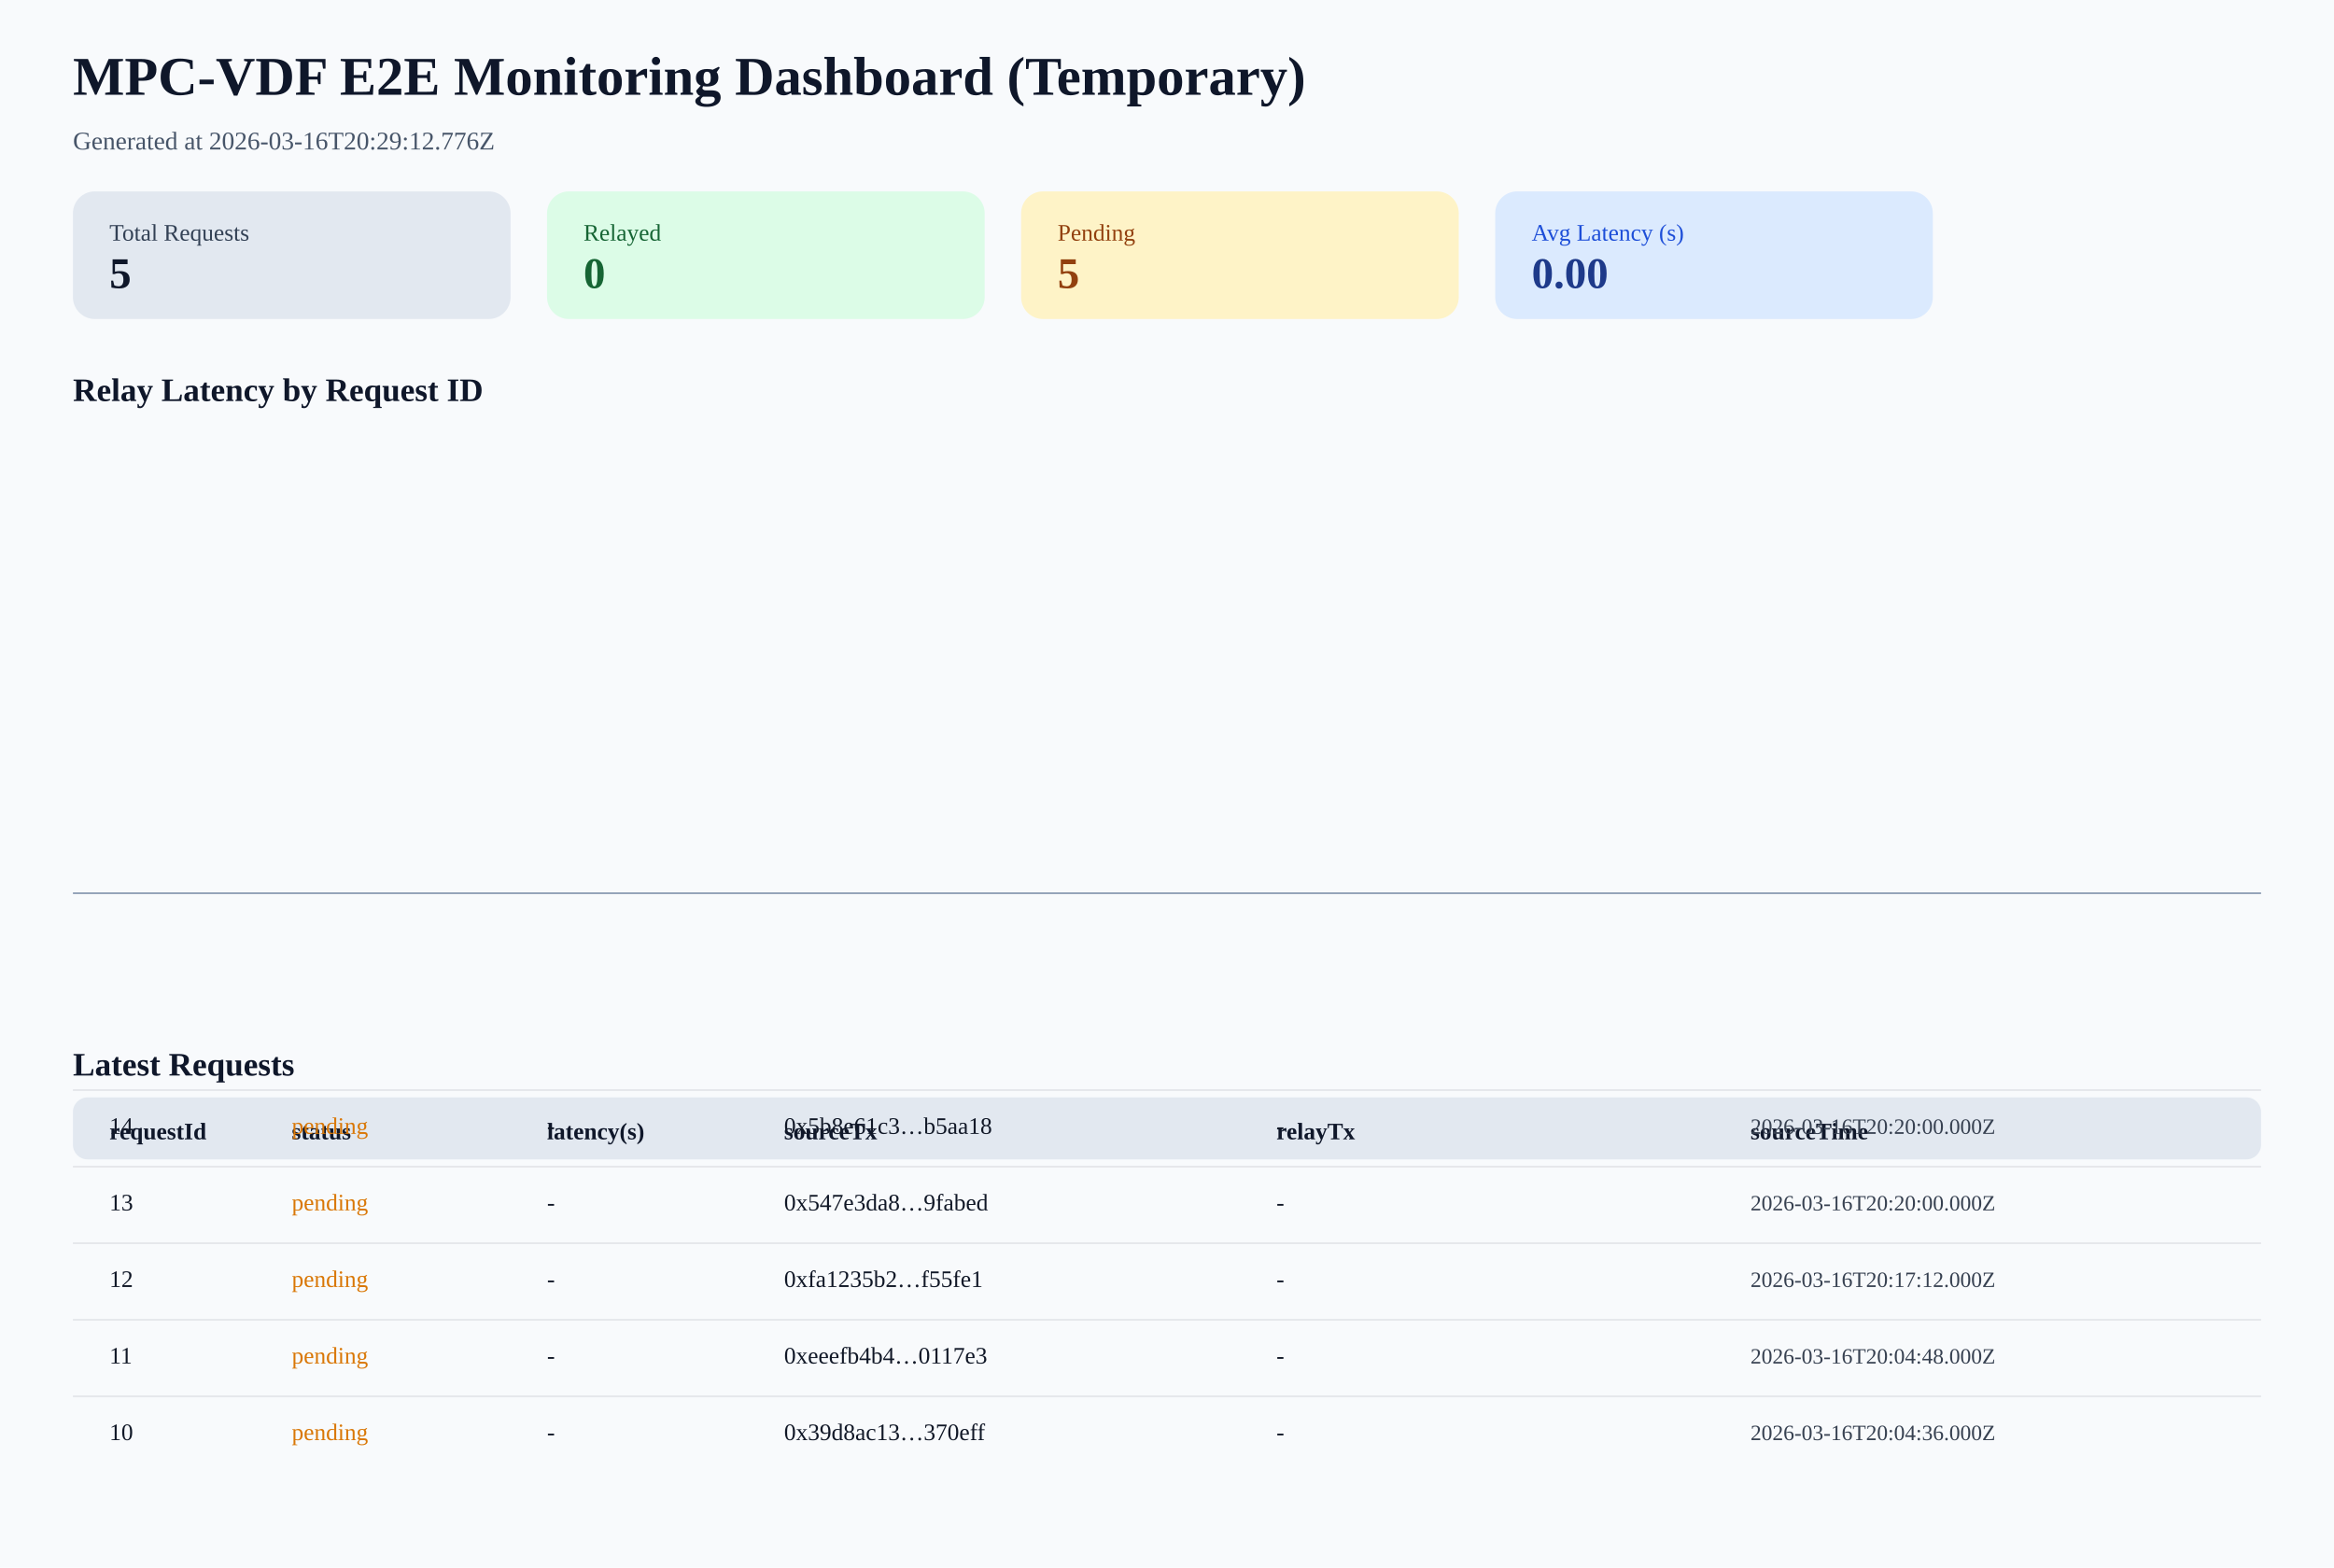
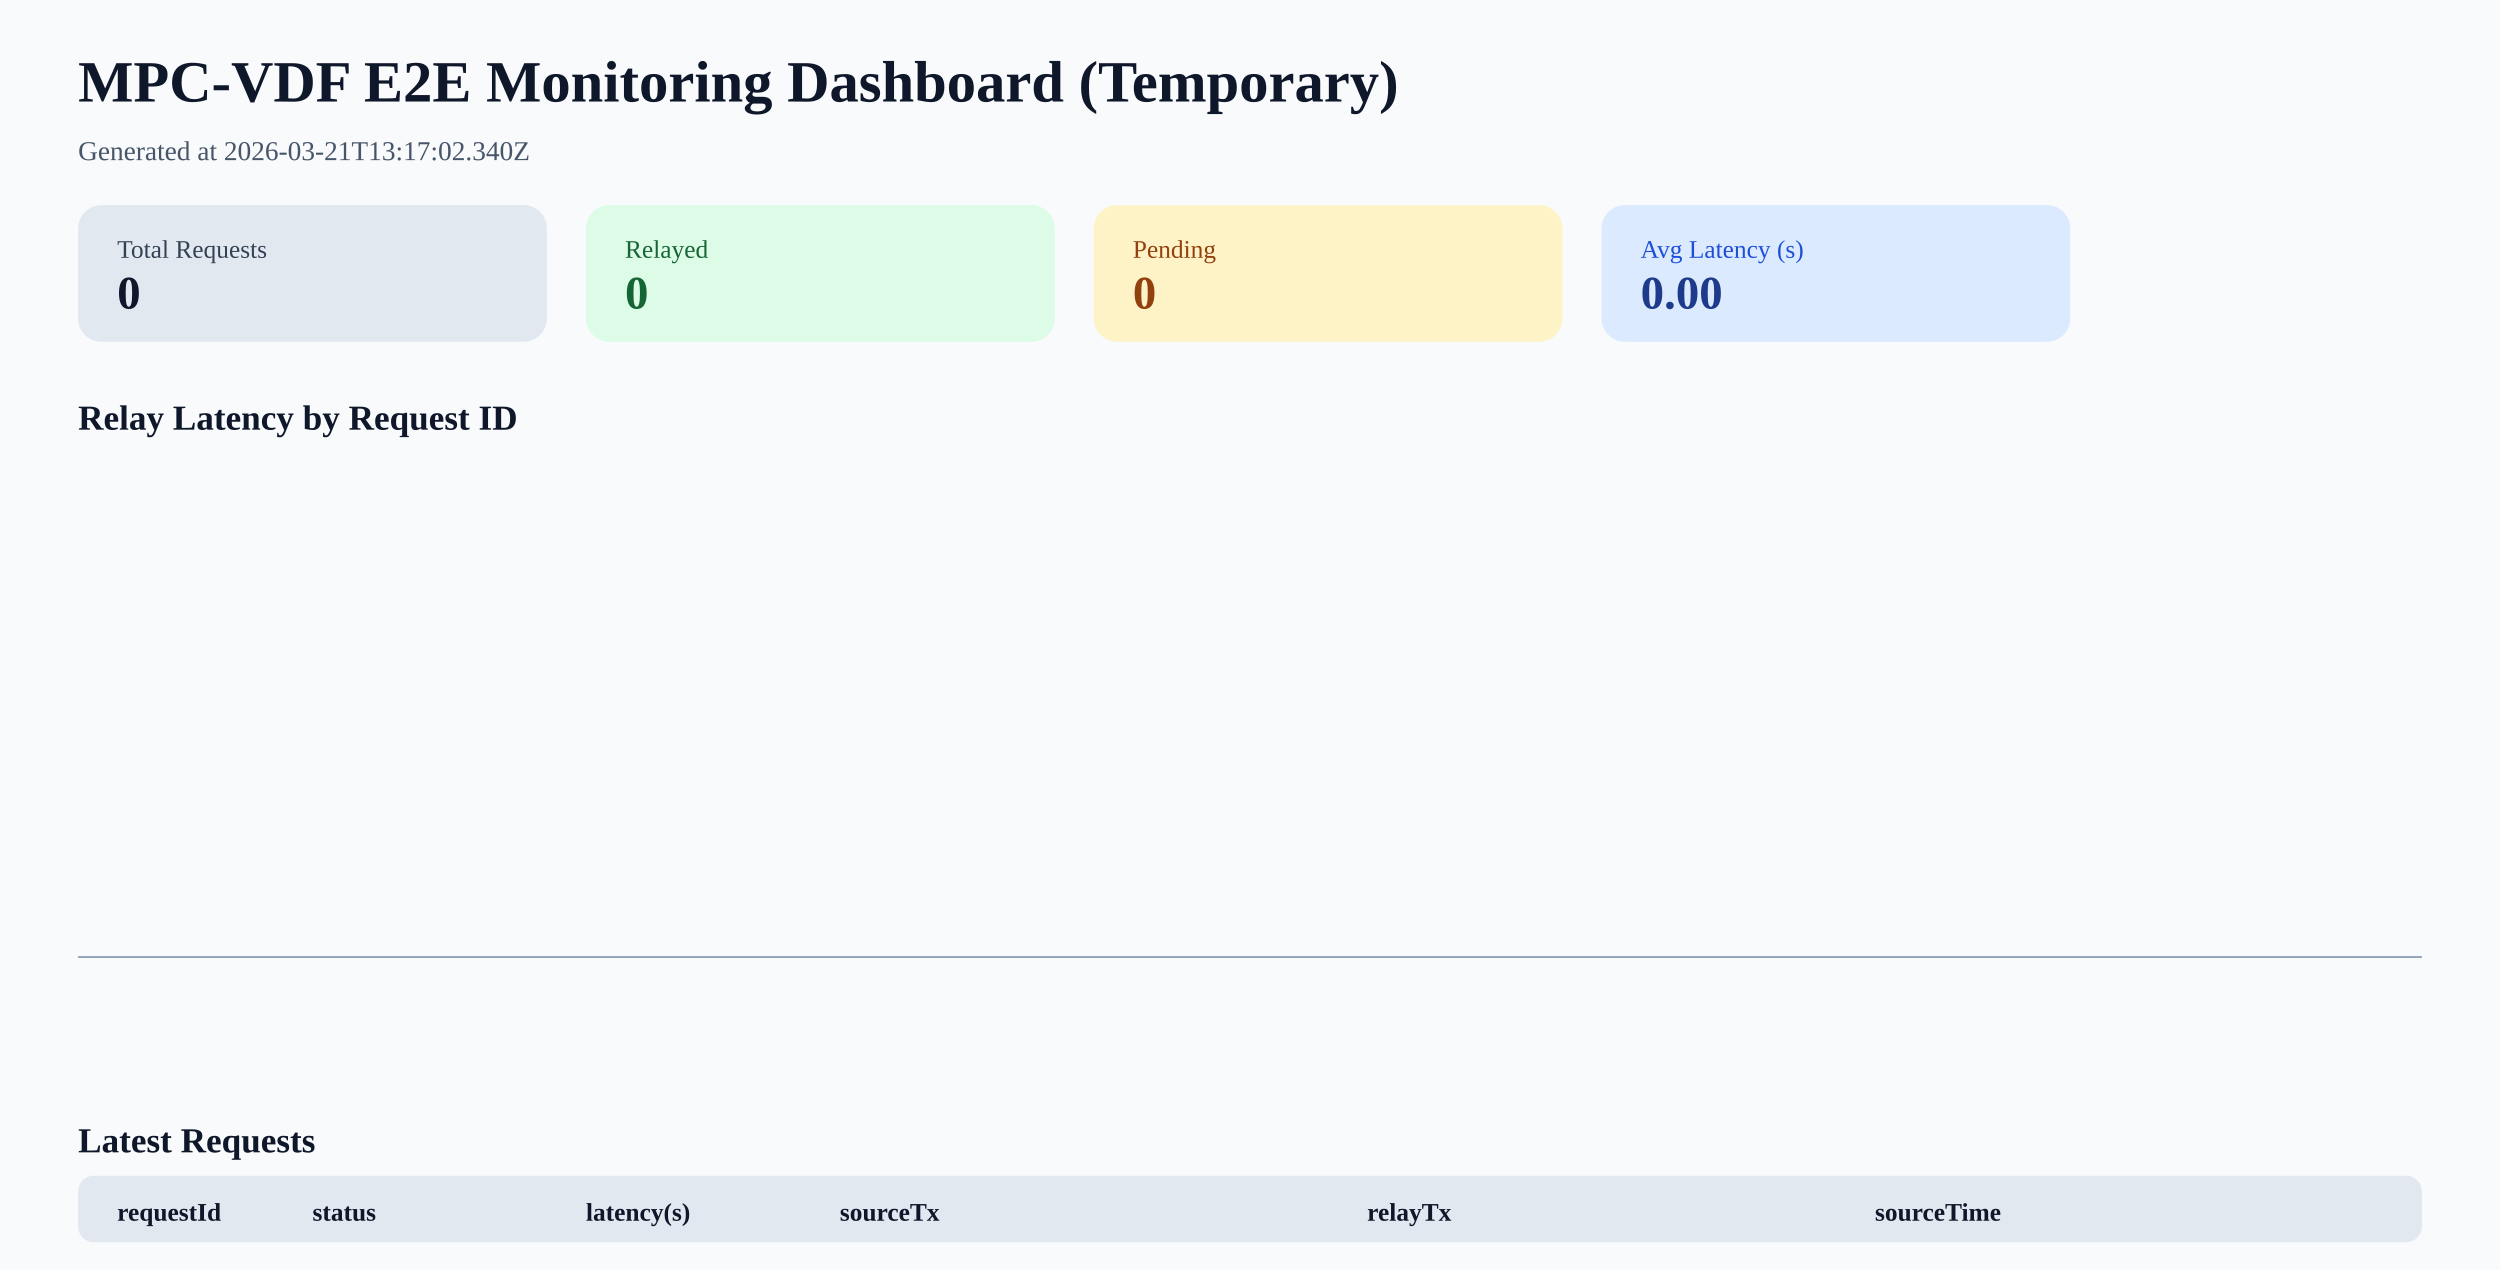
- <svg xmlns="http://www.w3.org/2000/svg" width="1280" height="860" viewBox="0 0 1280 860">
+ <svg xmlns="http://www.w3.org/2000/svg" width="1280" height="650" viewBox="0 0 1280 650">
  <rect width="100%" height="100%" fill="#f8fafc" />
  <text x="40" y="52" font-size="30" font-weight="700" fill="#0f172a">MPC-VDF E2E Monitoring Dashboard (Temporary)</text>
-   <text x="40" y="82" font-size="14" fill="#475569">Generated at 2026-03-16T20:29:12.776Z</text>
+   <text x="40" y="82" font-size="14" fill="#475569">Generated at 2026-03-21T13:17:02.340Z</text>
  <rect x="40" y="105" width="240" height="70" rx="12" fill="#e2e8f0" />
  <rect x="300" y="105" width="240" height="70" rx="12" fill="#dcfce7" />
  <rect x="560" y="105" width="240" height="70" rx="12" fill="#fef3c7" />
  <rect x="820" y="105" width="240" height="70" rx="12" fill="#dbeafe" />
  <text x="60" y="132" font-size="13" fill="#334155">Total Requests</text>
-   <text x="60" y="158" font-size="24" font-weight="700" fill="#0f172a">5</text>
+   <text x="60" y="158" font-size="24" font-weight="700" fill="#0f172a">0</text>
  <text x="320" y="132" font-size="13" fill="#166534">Relayed</text>
  <text x="320" y="158" font-size="24" font-weight="700" fill="#166534">0</text>
  <text x="580" y="132" font-size="13" fill="#92400e">Pending</text>
-   <text x="580" y="158" font-size="24" font-weight="700" fill="#92400e">5</text>
+   <text x="580" y="158" font-size="24" font-weight="700" fill="#92400e">0</text>
  <text x="840" y="132" font-size="13" fill="#1d4ed8">Avg Latency (s)</text>
  <text x="840" y="158" font-size="24" font-weight="700" fill="#1e3a8a">0.00</text>
  <text x="40" y="220" font-size="18" font-weight="700" fill="#0f172a">Relay Latency by Request ID</text>
  <line x1="40" y1="490" x2="1240" y2="490" stroke="#94a3b8" />
  <text x="40" y="590" font-size="18" font-weight="700" fill="#0f172a">Latest Requests</text>
  <rect x="40" y="602" width="1200" height="34" fill="#e2e8f0" rx="8" />
  <text x="60" y="625" font-size="13" font-weight="700" fill="#0f172a">requestId</text>
  <text x="160" y="625" font-size="13" font-weight="700" fill="#0f172a">status</text>
  <text x="300" y="625" font-size="13" font-weight="700" fill="#0f172a">latency(s)</text>
  <text x="430" y="625" font-size="13" font-weight="700" fill="#0f172a">sourceTx</text>
  <text x="700" y="625" font-size="13" font-weight="700" fill="#0f172a">relayTx</text>
  <text x="960" y="625" font-size="13" font-weight="700" fill="#0f172a">sourceTime</text>
-   <line x1="40" y1="598" x2="1240" y2="598" stroke="#e5e7eb" />
-   <text x="60" y="622" font-size="13" fill="#111827">14</text>
-   <text x="160" y="622" font-size="13" fill="#d97706">pending</text>
-   <text x="300" y="622" font-size="13" fill="#111827">-</text>
-   <text x="430" y="622" font-size="13" fill="#111827">0x5b8e61c3…b5aa18</text>
-   <text x="700" y="622" font-size="13" fill="#111827">-</text>
-   <text x="960" y="622" font-size="12" fill="#374151">2026-03-16T20:20:00.000Z</text>
-   <line x1="40" y1="640" x2="1240" y2="640" stroke="#e5e7eb" />
-   <text x="60" y="664" font-size="13" fill="#111827">13</text>
-   <text x="160" y="664" font-size="13" fill="#d97706">pending</text>
-   <text x="300" y="664" font-size="13" fill="#111827">-</text>
-   <text x="430" y="664" font-size="13" fill="#111827">0x547e3da8…9fabed</text>
-   <text x="700" y="664" font-size="13" fill="#111827">-</text>
-   <text x="960" y="664" font-size="12" fill="#374151">2026-03-16T20:20:00.000Z</text>
-   <line x1="40" y1="682" x2="1240" y2="682" stroke="#e5e7eb" />
-   <text x="60" y="706" font-size="13" fill="#111827">12</text>
-   <text x="160" y="706" font-size="13" fill="#d97706">pending</text>
-   <text x="300" y="706" font-size="13" fill="#111827">-</text>
-   <text x="430" y="706" font-size="13" fill="#111827">0xfa1235b2…f55fe1</text>
-   <text x="700" y="706" font-size="13" fill="#111827">-</text>
-   <text x="960" y="706" font-size="12" fill="#374151">2026-03-16T20:17:12.000Z</text>
-   <line x1="40" y1="724" x2="1240" y2="724" stroke="#e5e7eb" />
-   <text x="60" y="748" font-size="13" fill="#111827">11</text>
-   <text x="160" y="748" font-size="13" fill="#d97706">pending</text>
-   <text x="300" y="748" font-size="13" fill="#111827">-</text>
-   <text x="430" y="748" font-size="13" fill="#111827">0xeeefb4b4…0117e3</text>
-   <text x="700" y="748" font-size="13" fill="#111827">-</text>
-   <text x="960" y="748" font-size="12" fill="#374151">2026-03-16T20:04:48.000Z</text>
-   <line x1="40" y1="766" x2="1240" y2="766" stroke="#e5e7eb" />
-   <text x="60" y="790" font-size="13" fill="#111827">10</text>
-   <text x="160" y="790" font-size="13" fill="#d97706">pending</text>
-   <text x="300" y="790" font-size="13" fill="#111827">-</text>
-   <text x="430" y="790" font-size="13" fill="#111827">0x39d8ac13…370eff</text>
-   <text x="700" y="790" font-size="13" fill="#111827">-</text>
-   <text x="960" y="790" font-size="12" fill="#374151">2026-03-16T20:04:36.000Z</text>
</svg>
